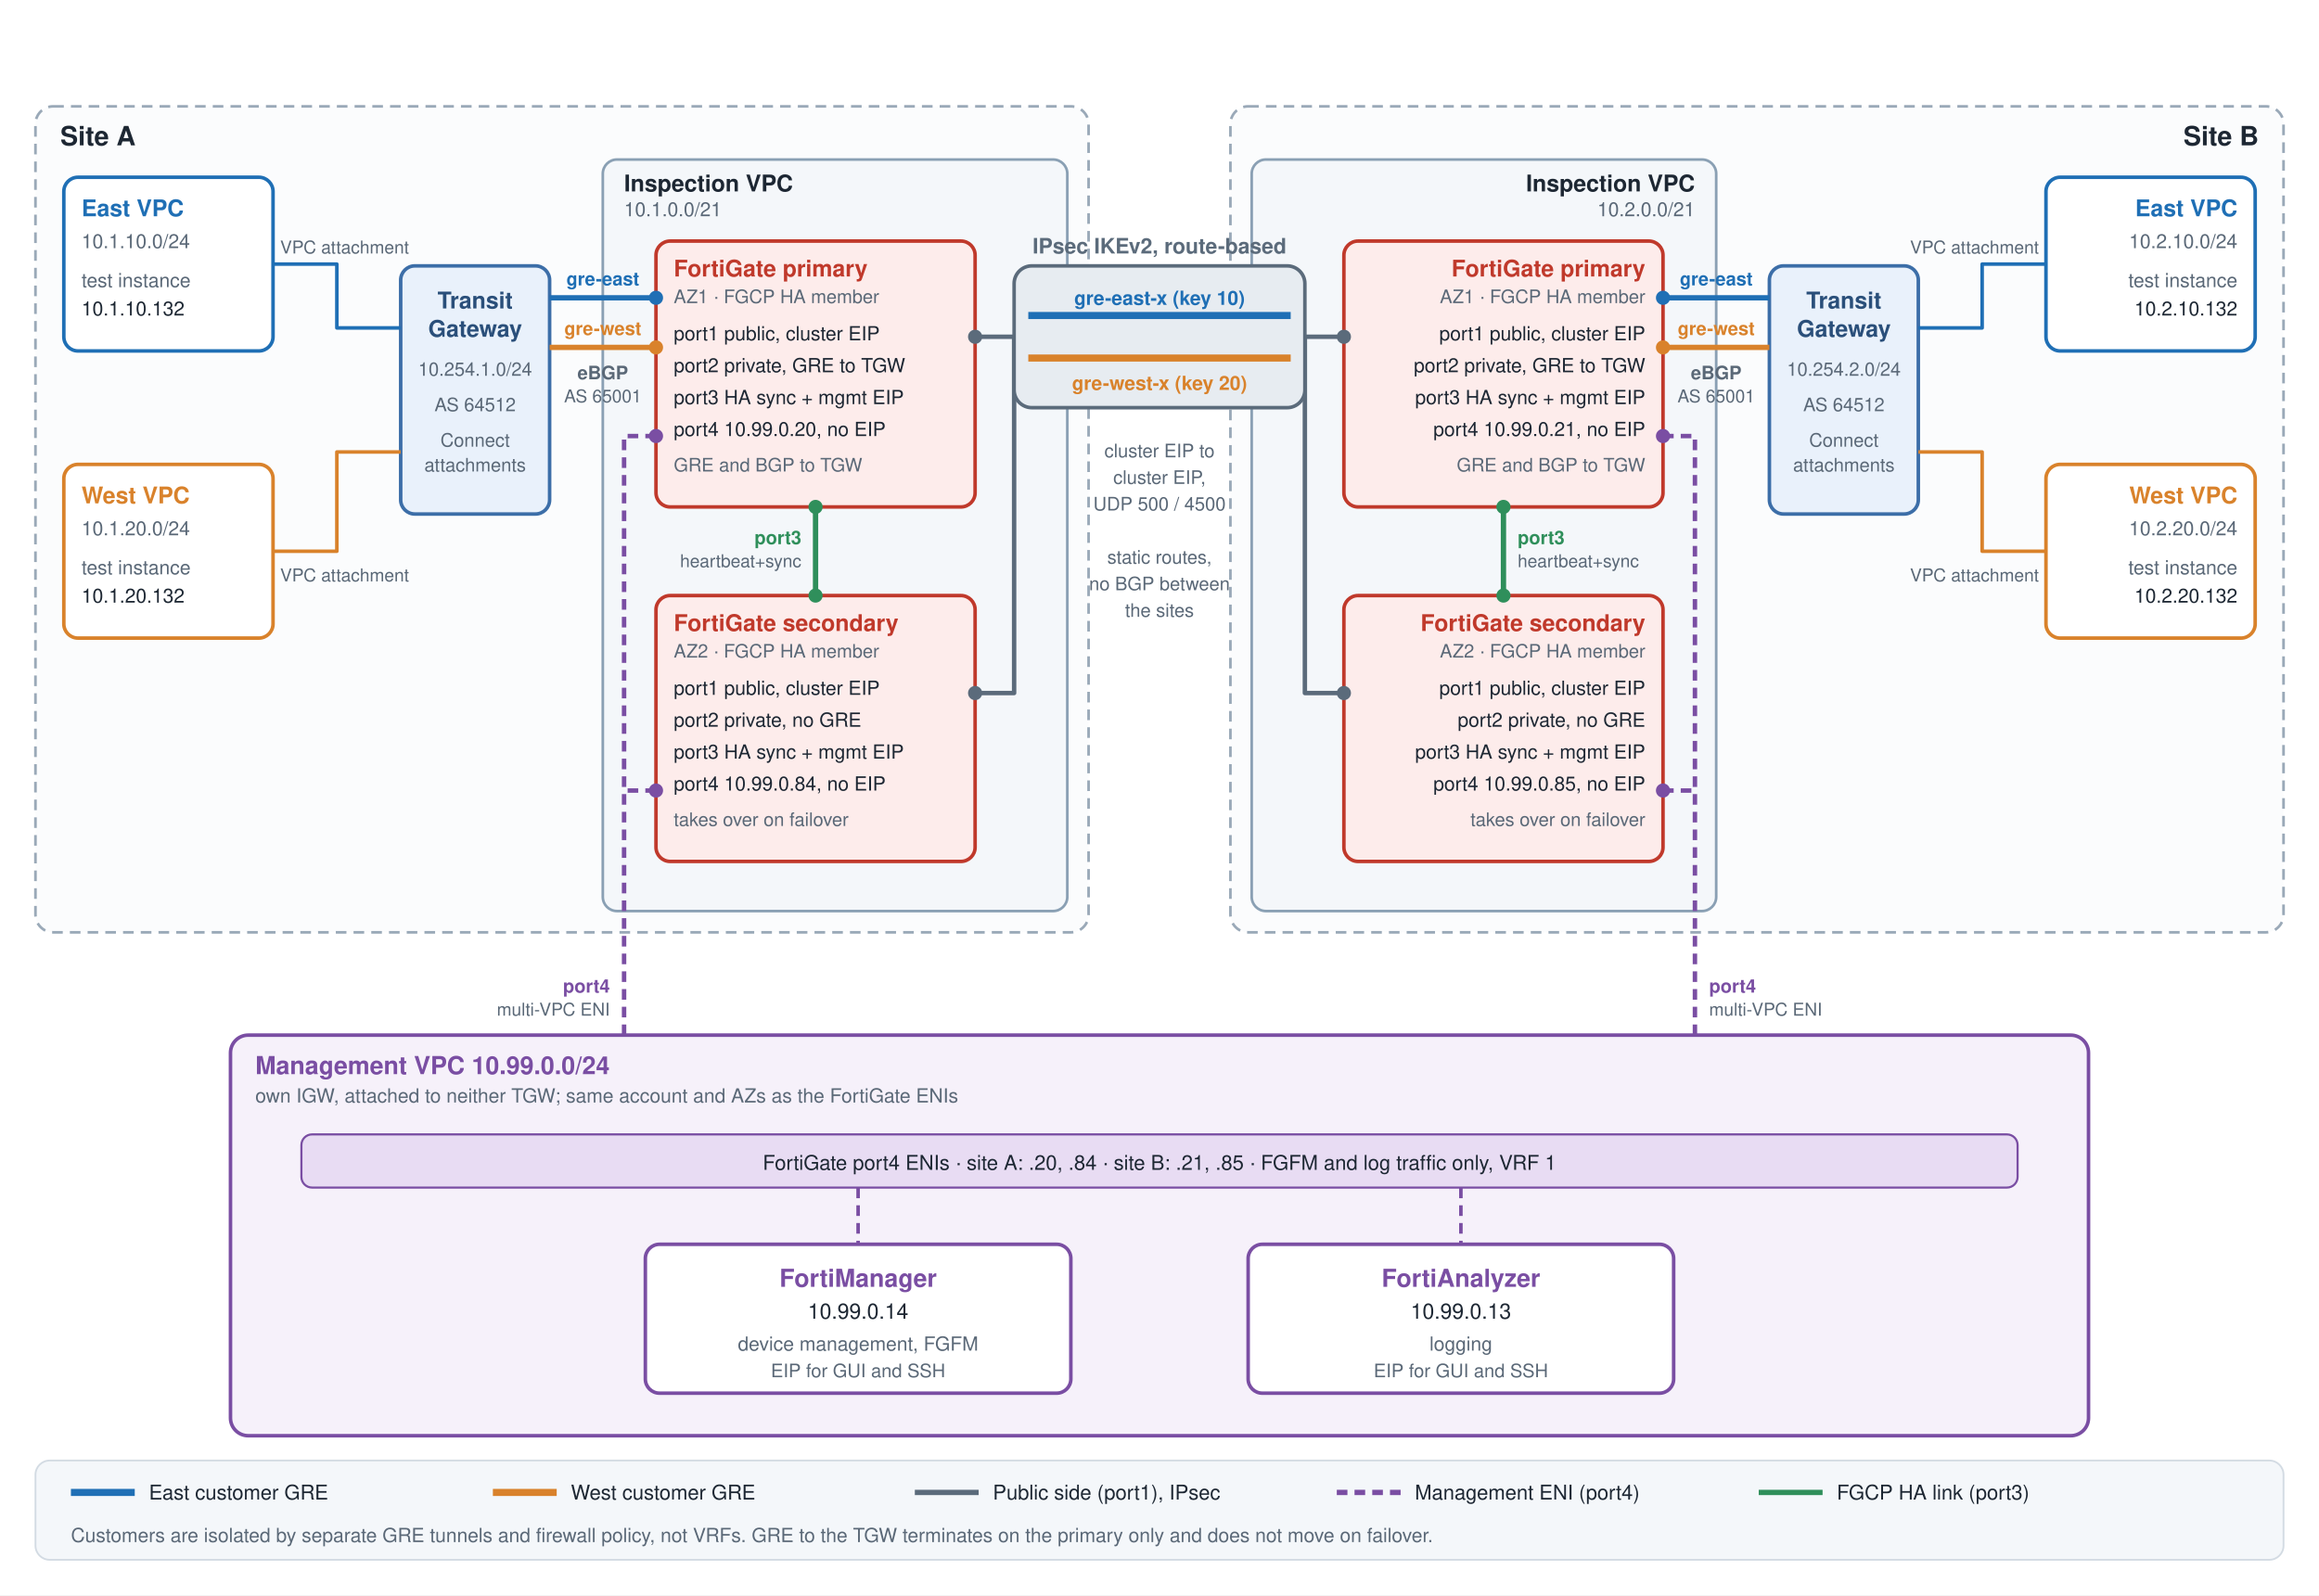
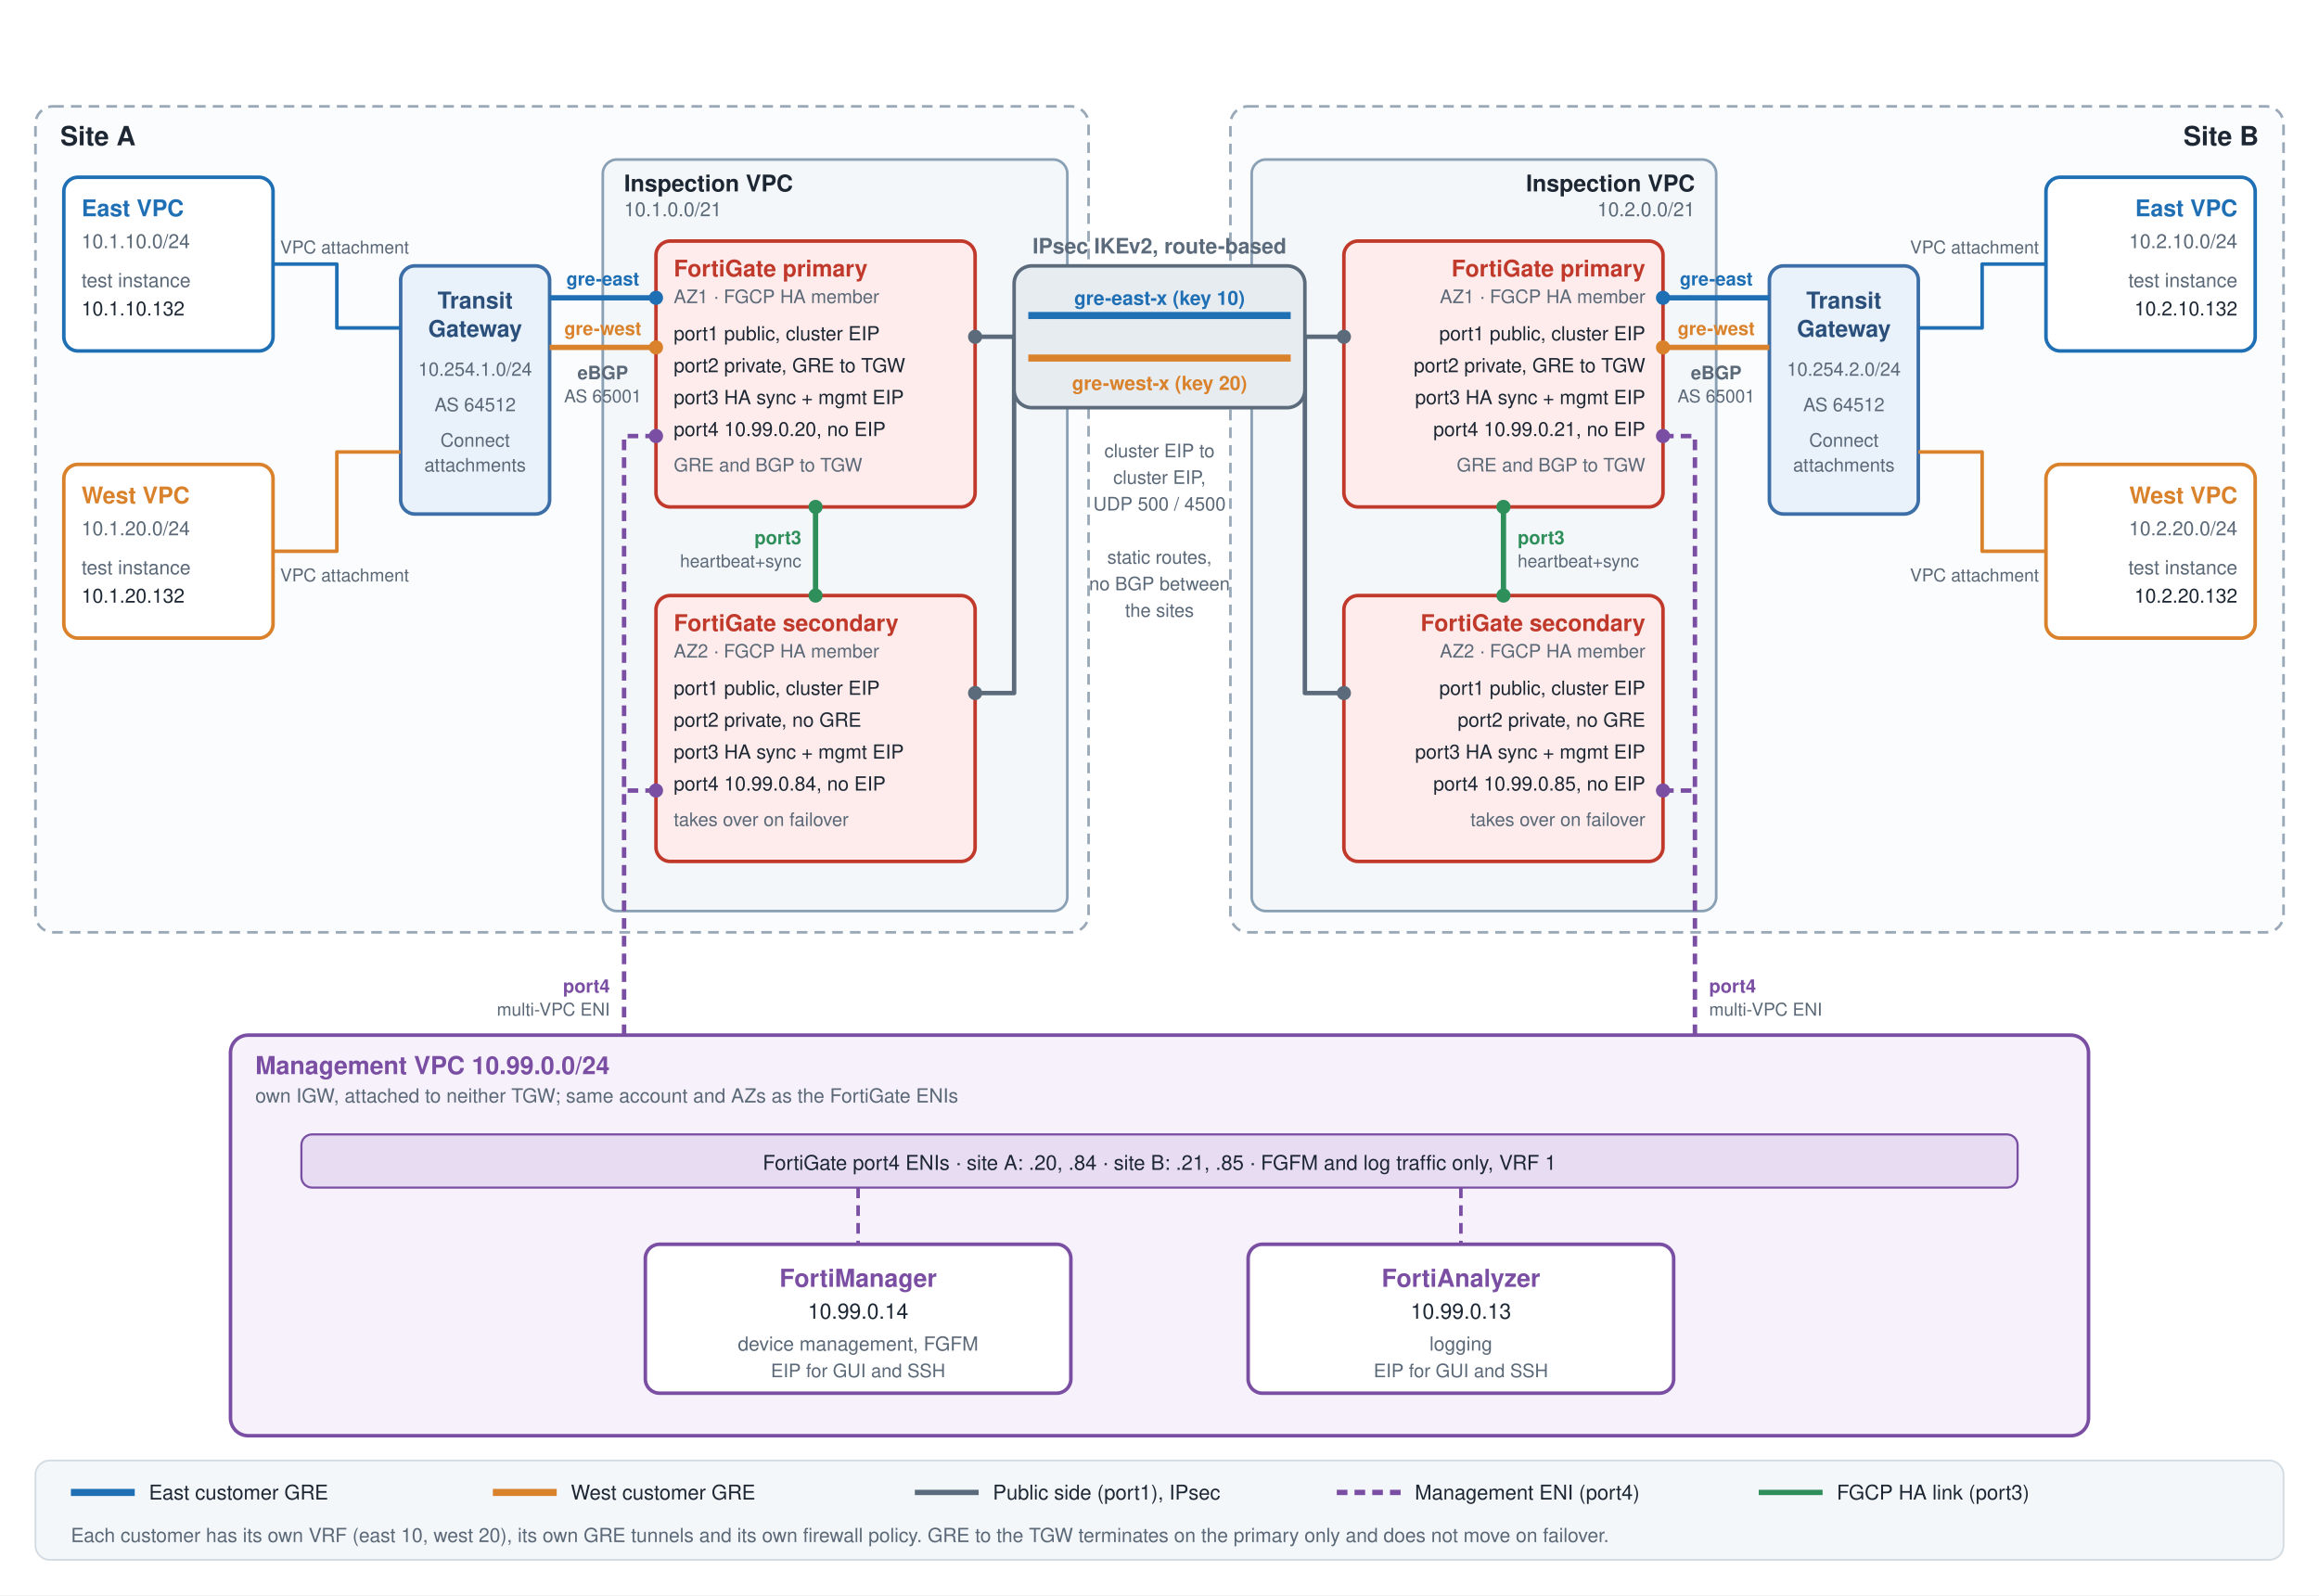
<svg xmlns="http://www.w3.org/2000/svg" viewBox="0 0 1308 900" width="1308" height="900" role="img" aria-labelledby="t d">
  <rect width="1308" height="900" fill="#ffffff" />
  <rect x="20" y="60" width="594" height="466" rx="10" fill="#fbfcfd" stroke="#9aa9b8" stroke-width="1.5" stroke-dasharray="6 4" />
  <text x="34" y="82" font-size="15" font-weight="700" fill="#1d2733" text-anchor="start" font-family="Helvetica, Arial, sans-serif">Site A</text>
  <rect x="36" y="100" width="118" height="98" rx="8" fill="#ffffff" stroke="#1f6fb5" stroke-width="2" />
  <text x="46" y="122" font-size="13" font-weight="700" fill="#1f6fb5" text-anchor="start" font-family="Helvetica, Arial, sans-serif">East VPC</text>
  <text x="46" y="140" font-size="11" font-weight="400" fill="#5a6877" text-anchor="start" font-family="Helvetica, Arial, sans-serif">10.1.10.0/24</text>
  <text x="46" y="162" font-size="11" font-weight="400" fill="#5a6877" text-anchor="start" font-family="Helvetica, Arial, sans-serif">test instance</text>
  <text x="46" y="178" font-size="11" font-weight="400" fill="#1d2733" text-anchor="start" font-family="Helvetica, Arial, sans-serif">10.1.10.132</text>
  <rect x="36" y="262" width="118" height="98" rx="8" fill="#ffffff" stroke="#d9822b" stroke-width="2" />
  <text x="46" y="284" font-size="13" font-weight="700" fill="#d9822b" text-anchor="start" font-family="Helvetica, Arial, sans-serif">West VPC</text>
  <text x="46" y="302" font-size="11" font-weight="400" fill="#5a6877" text-anchor="start" font-family="Helvetica, Arial, sans-serif">10.1.20.0/24</text>
  <text x="46" y="324" font-size="11" font-weight="400" fill="#5a6877" text-anchor="start" font-family="Helvetica, Arial, sans-serif">test instance</text>
  <text x="46" y="340" font-size="11" font-weight="400" fill="#1d2733" text-anchor="start" font-family="Helvetica, Arial, sans-serif">10.1.20.132</text>
  <rect x="226" y="150" width="84" height="140" rx="8" fill="#e9f1fb" stroke="#3c6ea8" stroke-width="2" />
  <text x="268" y="174" font-size="13" font-weight="700" fill="#2a4f7a" text-anchor="middle" font-family="Helvetica, Arial, sans-serif">Transit</text>
  <text x="268" y="190" font-size="13" font-weight="700" fill="#2a4f7a" text-anchor="middle" font-family="Helvetica, Arial, sans-serif">Gateway</text>
  <text x="268" y="212" font-size="10.5" font-weight="400" fill="#5a6877" text-anchor="middle" font-family="Helvetica, Arial, sans-serif">10.254.1.0/24</text>
  <text x="268" y="232" font-size="10.5" font-weight="400" fill="#5a6877" text-anchor="middle" font-family="Helvetica, Arial, sans-serif">AS 64512</text>
  <text x="268" y="252" font-size="10.5" font-weight="400" fill="#5a6877" text-anchor="middle" font-family="Helvetica, Arial, sans-serif">Connect</text>
  <text x="268" y="266" font-size="10.5" font-weight="400" fill="#5a6877" text-anchor="middle" font-family="Helvetica, Arial, sans-serif">attachments</text>
  <polyline points="154,149 190,149 190,185 226,185" fill="none" stroke="#1f6fb5" stroke-width="2" stroke-linejoin="round" />
  <polyline points="154,311 190,311 190,255 226,255" fill="none" stroke="#d9822b" stroke-width="2" stroke-linejoin="round" />
  <text x="158" y="143" font-size="10" font-weight="400" fill="#5a6877" text-anchor="start" font-family="Helvetica, Arial, sans-serif">VPC attachment</text>
  <text x="158" y="328" font-size="10" font-weight="400" fill="#5a6877" text-anchor="start" font-family="Helvetica, Arial, sans-serif">VPC attachment</text>
  <rect x="340" y="90" width="262" height="424" rx="8" fill="#f4f7fa" stroke="#8aa0b4" stroke-width="1.5" />
  <text x="352" y="108" font-size="13" font-weight="700" fill="#1d2733" text-anchor="start" font-family="Helvetica, Arial, sans-serif">Inspection VPC</text>
  <text x="352" y="122" font-size="11" font-weight="400" fill="#5a6877" text-anchor="start" font-family="Helvetica, Arial, sans-serif">10.1.0.0/21</text>
  <rect x="370" y="136" width="180" height="150" rx="8" fill="#fdeceb" stroke="#c0392b" stroke-width="2" />
  <text x="380" y="156" font-size="13" font-weight="700" fill="#c0392b" text-anchor="start" font-family="Helvetica, Arial, sans-serif">FortiGate primary</text>
  <text x="380" y="171" font-size="10.5" font-weight="400" fill="#5a6877" text-anchor="start" font-family="Helvetica, Arial, sans-serif">AZ1  ·  FGCP HA member</text>
  <text x="380" y="192" font-size="11" font-weight="400" fill="#1d2733" text-anchor="start" font-family="Helvetica, Arial, sans-serif">port1  public, cluster EIP</text>
  <text x="380" y="210" font-size="11" font-weight="400" fill="#1d2733" text-anchor="start" font-family="Helvetica, Arial, sans-serif">port2  private, GRE to TGW</text>
  <text x="380" y="228" font-size="11" font-weight="400" fill="#1d2733" text-anchor="start" font-family="Helvetica, Arial, sans-serif">port3  HA sync + mgmt EIP</text>
  <text x="380" y="246" font-size="11" font-weight="400" fill="#1d2733" text-anchor="start" font-family="Helvetica, Arial, sans-serif">port4  10.99.0.20, no EIP</text>
  <text x="380" y="266" font-size="10.5" font-weight="400" fill="#5a6877" text-anchor="start" font-family="Helvetica, Arial, sans-serif">GRE and BGP to TGW</text>
  <rect x="370" y="336" width="180" height="150" rx="8" fill="#fdeceb" stroke="#c0392b" stroke-width="2" />
  <text x="380" y="356" font-size="13" font-weight="700" fill="#c0392b" text-anchor="start" font-family="Helvetica, Arial, sans-serif">FortiGate secondary</text>
  <text x="380" y="371" font-size="10.5" font-weight="400" fill="#5a6877" text-anchor="start" font-family="Helvetica, Arial, sans-serif">AZ2  ·  FGCP HA member</text>
  <text x="380" y="392" font-size="11" font-weight="400" fill="#1d2733" text-anchor="start" font-family="Helvetica, Arial, sans-serif">port1  public, cluster EIP</text>
  <text x="380" y="410" font-size="11" font-weight="400" fill="#1d2733" text-anchor="start" font-family="Helvetica, Arial, sans-serif">port2  private, no GRE</text>
  <text x="380" y="428" font-size="11" font-weight="400" fill="#1d2733" text-anchor="start" font-family="Helvetica, Arial, sans-serif">port3  HA sync + mgmt EIP</text>
  <text x="380" y="446" font-size="11" font-weight="400" fill="#1d2733" text-anchor="start" font-family="Helvetica, Arial, sans-serif">port4  10.99.0.84, no EIP</text>
  <text x="380" y="466" font-size="10.5" font-weight="400" fill="#5a6877" text-anchor="start" font-family="Helvetica, Arial, sans-serif">takes over on failover</text>
  <polyline points="310,168 370,168" fill="none" stroke="#1f6fb5" stroke-width="3" stroke-linejoin="round" />
  <polyline points="310,196 370,196" fill="none" stroke="#d9822b" stroke-width="3" stroke-linejoin="round" />
  <text x="340" y="161" font-size="10.5" font-weight="700" fill="#1f6fb5" text-anchor="middle" font-family="Helvetica, Arial, sans-serif">gre-east</text>
  <text x="340" y="189" font-size="10.5" font-weight="700" fill="#d9822b" text-anchor="middle" font-family="Helvetica, Arial, sans-serif">gre-west</text>
  <text x="340" y="214" font-size="10.5" font-weight="700" fill="#5a6877" text-anchor="middle" font-family="Helvetica, Arial, sans-serif">eBGP</text>
  <text x="340" y="227" font-size="10" font-weight="400" fill="#5a6877" text-anchor="middle" font-family="Helvetica, Arial, sans-serif">AS 65001</text>
  <circle cx="370" cy="168" r="4" fill="#1f6fb5" />
  <circle cx="370" cy="196" r="4" fill="#d9822b" />
  <polyline points="460,286 460,336" fill="none" stroke="#2f8f5b" stroke-width="3" stroke-linejoin="round" />
  <circle cx="460" cy="286" r="4" fill="#2f8f5b" />
  <circle cx="460" cy="336" r="4" fill="#2f8f5b" />
  <text x="452" y="307" font-size="10.5" font-weight="700" fill="#2f8f5b" text-anchor="end" font-family="Helvetica, Arial, sans-serif">port3</text>
  <text x="452" y="320" font-size="10" font-weight="400" fill="#5a6877" text-anchor="end" font-family="Helvetica, Arial, sans-serif">heartbeat+sync</text>
  <polyline points="550,190 572,190 572,391 550,391" fill="none" stroke="#5b6b7b" stroke-width="2.5" stroke-linejoin="round" />
  <circle cx="550" cy="190" r="4" fill="#5b6b7b" />
  <circle cx="550" cy="391" r="4" fill="#5b6b7b" />
  <polyline points="370,246 352,246 352,584" fill="none" stroke="#7a4ea3" stroke-width="2.5" stroke-linejoin="round" stroke-dasharray="6 4" />
  <polyline points="370,446 352,446" fill="none" stroke="#7a4ea3" stroke-width="2.5" stroke-linejoin="round" stroke-dasharray="6 4" />
  <circle cx="370" cy="246" r="4" fill="#7a4ea3" />
  <circle cx="370" cy="446" r="4" fill="#7a4ea3" />
  <text x="344" y="560" font-size="10.5" font-weight="700" fill="#7a4ea3" text-anchor="end" font-family="Helvetica, Arial, sans-serif">port4</text>
  <text x="344" y="573" font-size="10" font-weight="400" fill="#5a6877" text-anchor="end" font-family="Helvetica, Arial, sans-serif">multi-VPC ENI</text>
  <rect x="694" y="60" width="594" height="466" rx="10" fill="#fbfcfd" stroke="#9aa9b8" stroke-width="1.5" stroke-dasharray="6 4" />
  <text x="1274" y="82" font-size="15" font-weight="700" fill="#1d2733" text-anchor="end" font-family="Helvetica, Arial, sans-serif">Site B</text>
  <rect x="1154" y="100" width="118" height="98" rx="8" fill="#ffffff" stroke="#1f6fb5" stroke-width="2" />
  <text x="1262" y="122" font-size="13" font-weight="700" fill="#1f6fb5" text-anchor="end" font-family="Helvetica, Arial, sans-serif">East VPC</text>
  <text x="1262" y="140" font-size="11" font-weight="400" fill="#5a6877" text-anchor="end" font-family="Helvetica, Arial, sans-serif">10.2.10.0/24</text>
  <text x="1262" y="162" font-size="11" font-weight="400" fill="#5a6877" text-anchor="end" font-family="Helvetica, Arial, sans-serif">test instance</text>
  <text x="1262" y="178" font-size="11" font-weight="400" fill="#1d2733" text-anchor="end" font-family="Helvetica, Arial, sans-serif">10.2.10.132</text>
  <rect x="1154" y="262" width="118" height="98" rx="8" fill="#ffffff" stroke="#d9822b" stroke-width="2" />
  <text x="1262" y="284" font-size="13" font-weight="700" fill="#d9822b" text-anchor="end" font-family="Helvetica, Arial, sans-serif">West VPC</text>
  <text x="1262" y="302" font-size="11" font-weight="400" fill="#5a6877" text-anchor="end" font-family="Helvetica, Arial, sans-serif">10.2.20.0/24</text>
  <text x="1262" y="324" font-size="11" font-weight="400" fill="#5a6877" text-anchor="end" font-family="Helvetica, Arial, sans-serif">test instance</text>
  <text x="1262" y="340" font-size="11" font-weight="400" fill="#1d2733" text-anchor="end" font-family="Helvetica, Arial, sans-serif">10.2.20.132</text>
  <rect x="998" y="150" width="84" height="140" rx="8" fill="#e9f1fb" stroke="#3c6ea8" stroke-width="2" />
  <text x="1040" y="174" font-size="13" font-weight="700" fill="#2a4f7a" text-anchor="middle" font-family="Helvetica, Arial, sans-serif">Transit</text>
  <text x="1040" y="190" font-size="13" font-weight="700" fill="#2a4f7a" text-anchor="middle" font-family="Helvetica, Arial, sans-serif">Gateway</text>
  <text x="1040" y="212" font-size="10.5" font-weight="400" fill="#5a6877" text-anchor="middle" font-family="Helvetica, Arial, sans-serif">10.254.2.0/24</text>
  <text x="1040" y="232" font-size="10.5" font-weight="400" fill="#5a6877" text-anchor="middle" font-family="Helvetica, Arial, sans-serif">AS 64512</text>
  <text x="1040" y="252" font-size="10.5" font-weight="400" fill="#5a6877" text-anchor="middle" font-family="Helvetica, Arial, sans-serif">Connect</text>
  <text x="1040" y="266" font-size="10.5" font-weight="400" fill="#5a6877" text-anchor="middle" font-family="Helvetica, Arial, sans-serif">attachments</text>
  <polyline points="1154,149 1118,149 1118,185 1082,185" fill="none" stroke="#1f6fb5" stroke-width="2" stroke-linejoin="round" />
  <polyline points="1154,311 1118,311 1118,255 1082,255" fill="none" stroke="#d9822b" stroke-width="2" stroke-linejoin="round" />
  <text x="1150" y="143" font-size="10" font-weight="400" fill="#5a6877" text-anchor="end" font-family="Helvetica, Arial, sans-serif">VPC attachment</text>
  <text x="1150" y="328" font-size="10" font-weight="400" fill="#5a6877" text-anchor="end" font-family="Helvetica, Arial, sans-serif">VPC attachment</text>
  <rect x="706" y="90" width="262" height="424" rx="8" fill="#f4f7fa" stroke="#8aa0b4" stroke-width="1.5" />
  <text x="956" y="108" font-size="13" font-weight="700" fill="#1d2733" text-anchor="end" font-family="Helvetica, Arial, sans-serif">Inspection VPC</text>
  <text x="956" y="122" font-size="11" font-weight="400" fill="#5a6877" text-anchor="end" font-family="Helvetica, Arial, sans-serif">10.2.0.0/21</text>
  <rect x="758" y="136" width="180" height="150" rx="8" fill="#fdeceb" stroke="#c0392b" stroke-width="2" />
  <text x="928" y="156" font-size="13" font-weight="700" fill="#c0392b" text-anchor="end" font-family="Helvetica, Arial, sans-serif">FortiGate primary</text>
  <text x="928" y="171" font-size="10.5" font-weight="400" fill="#5a6877" text-anchor="end" font-family="Helvetica, Arial, sans-serif">AZ1  ·  FGCP HA member</text>
  <text x="928" y="192" font-size="11" font-weight="400" fill="#1d2733" text-anchor="end" font-family="Helvetica, Arial, sans-serif">port1  public, cluster EIP</text>
  <text x="928" y="210" font-size="11" font-weight="400" fill="#1d2733" text-anchor="end" font-family="Helvetica, Arial, sans-serif">port2  private, GRE to TGW</text>
  <text x="928" y="228" font-size="11" font-weight="400" fill="#1d2733" text-anchor="end" font-family="Helvetica, Arial, sans-serif">port3  HA sync + mgmt EIP</text>
  <text x="928" y="246" font-size="11" font-weight="400" fill="#1d2733" text-anchor="end" font-family="Helvetica, Arial, sans-serif">port4  10.99.0.21, no EIP</text>
  <text x="928" y="266" font-size="10.5" font-weight="400" fill="#5a6877" text-anchor="end" font-family="Helvetica, Arial, sans-serif">GRE and BGP to TGW</text>
  <rect x="758" y="336" width="180" height="150" rx="8" fill="#fdeceb" stroke="#c0392b" stroke-width="2" />
  <text x="928" y="356" font-size="13" font-weight="700" fill="#c0392b" text-anchor="end" font-family="Helvetica, Arial, sans-serif">FortiGate secondary</text>
  <text x="928" y="371" font-size="10.5" font-weight="400" fill="#5a6877" text-anchor="end" font-family="Helvetica, Arial, sans-serif">AZ2  ·  FGCP HA member</text>
  <text x="928" y="392" font-size="11" font-weight="400" fill="#1d2733" text-anchor="end" font-family="Helvetica, Arial, sans-serif">port1  public, cluster EIP</text>
  <text x="928" y="410" font-size="11" font-weight="400" fill="#1d2733" text-anchor="end" font-family="Helvetica, Arial, sans-serif">port2  private, no GRE</text>
  <text x="928" y="428" font-size="11" font-weight="400" fill="#1d2733" text-anchor="end" font-family="Helvetica, Arial, sans-serif">port3  HA sync + mgmt EIP</text>
  <text x="928" y="446" font-size="11" font-weight="400" fill="#1d2733" text-anchor="end" font-family="Helvetica, Arial, sans-serif">port4  10.99.0.85, no EIP</text>
  <text x="928" y="466" font-size="10.5" font-weight="400" fill="#5a6877" text-anchor="end" font-family="Helvetica, Arial, sans-serif">takes over on failover</text>
  <polyline points="998,168 938,168" fill="none" stroke="#1f6fb5" stroke-width="3" stroke-linejoin="round" />
  <polyline points="998,196 938,196" fill="none" stroke="#d9822b" stroke-width="3" stroke-linejoin="round" />
  <text x="968" y="161" font-size="10.5" font-weight="700" fill="#1f6fb5" text-anchor="middle" font-family="Helvetica, Arial, sans-serif">gre-east</text>
  <text x="968" y="189" font-size="10.5" font-weight="700" fill="#d9822b" text-anchor="middle" font-family="Helvetica, Arial, sans-serif">gre-west</text>
  <text x="968" y="214" font-size="10.5" font-weight="700" fill="#5a6877" text-anchor="middle" font-family="Helvetica, Arial, sans-serif">eBGP</text>
  <text x="968" y="227" font-size="10" font-weight="400" fill="#5a6877" text-anchor="middle" font-family="Helvetica, Arial, sans-serif">AS 65001</text>
  <circle cx="938" cy="168" r="4" fill="#1f6fb5" />
  <circle cx="938" cy="196" r="4" fill="#d9822b" />
  <polyline points="848,286 848,336" fill="none" stroke="#2f8f5b" stroke-width="3" stroke-linejoin="round" />
  <circle cx="848" cy="286" r="4" fill="#2f8f5b" />
  <circle cx="848" cy="336" r="4" fill="#2f8f5b" />
  <text x="856" y="307" font-size="10.5" font-weight="700" fill="#2f8f5b" text-anchor="start" font-family="Helvetica, Arial, sans-serif">port3</text>
  <text x="856" y="320" font-size="10" font-weight="400" fill="#5a6877" text-anchor="start" font-family="Helvetica, Arial, sans-serif">heartbeat+sync</text>
  <polyline points="758,190 736,190 736,391 758,391" fill="none" stroke="#5b6b7b" stroke-width="2.5" stroke-linejoin="round" />
  <circle cx="758" cy="190" r="4" fill="#5b6b7b" />
  <circle cx="758" cy="391" r="4" fill="#5b6b7b" />
  <polyline points="938,246 956,246 956,584" fill="none" stroke="#7a4ea3" stroke-width="2.5" stroke-linejoin="round" stroke-dasharray="6 4" />
  <polyline points="938,446 956,446" fill="none" stroke="#7a4ea3" stroke-width="2.5" stroke-linejoin="round" stroke-dasharray="6 4" />
  <circle cx="938" cy="246" r="4" fill="#7a4ea3" />
  <circle cx="938" cy="446" r="4" fill="#7a4ea3" />
  <text x="964" y="560" font-size="10.5" font-weight="700" fill="#7a4ea3" text-anchor="start" font-family="Helvetica, Arial, sans-serif">port4</text>
  <text x="964" y="573" font-size="10" font-weight="400" fill="#5a6877" text-anchor="start" font-family="Helvetica, Arial, sans-serif">multi-VPC ENI</text>
  <rect x="572" y="150" width="164" height="80" rx="10" fill="#e7ecf1" stroke="#5b6b7b" stroke-width="2" />
  <text x="654.0" y="143" font-size="12" font-weight="700" fill="#5b6b7b" text-anchor="middle" font-family="Helvetica, Arial, sans-serif">IPsec  IKEv2, route-based</text>
  <line x1="580" y1="178" x2="728" y2="178" stroke="#1f6fb5" stroke-width="4" />
  <line x1="580" y1="202" x2="728" y2="202" stroke="#d9822b" stroke-width="4" />
  <text x="654.0" y="172" font-size="11" font-weight="700" fill="#1f6fb5" text-anchor="middle" font-family="Helvetica, Arial, sans-serif">gre-east-x  (key 10)</text>
  <text x="654.0" y="220" font-size="11" font-weight="700" fill="#d9822b" text-anchor="middle" font-family="Helvetica, Arial, sans-serif">gre-west-x  (key 20)</text>
  <text x="654.0" y="258" font-size="10.5" font-weight="400" fill="#5a6877" text-anchor="middle" font-family="Helvetica, Arial, sans-serif">cluster EIP to</text>
  <text x="654.0" y="273" font-size="10.5" font-weight="400" fill="#5a6877" text-anchor="middle" font-family="Helvetica, Arial, sans-serif">cluster EIP,</text>
  <text x="654.0" y="288" font-size="10.5" font-weight="400" fill="#5a6877" text-anchor="middle" font-family="Helvetica, Arial, sans-serif">UDP 500 / 4500</text>
  <text x="654.0" y="318" font-size="10.5" font-weight="400" fill="#5a6877" text-anchor="middle" font-family="Helvetica, Arial, sans-serif">static routes,</text>
  <text x="654.0" y="333" font-size="10.5" font-weight="400" fill="#5a6877" text-anchor="middle" font-family="Helvetica, Arial, sans-serif">no BGP between</text>
  <text x="654.0" y="348" font-size="10.5" font-weight="400" fill="#5a6877" text-anchor="middle" font-family="Helvetica, Arial, sans-serif">the sites</text>
  <rect x="130" y="584" width="1048" height="226" rx="10" fill="#f6f1fa" stroke="#7a4ea3" stroke-width="2" />
  <text x="144" y="606" font-size="14" font-weight="700" fill="#7a4ea3" text-anchor="start" font-family="Helvetica, Arial, sans-serif">Management VPC  10.99.0.0/24</text>
  <text x="144" y="622" font-size="11" font-weight="400" fill="#5a6877" text-anchor="start" font-family="Helvetica, Arial, sans-serif">own IGW, attached to neither TGW; same account and AZs as the FortiGate ENIs</text>
  <rect x="170" y="640" width="968" height="30" rx="6" fill="#e8dcf3" stroke="#7a4ea3" stroke-width="1.2" />
  <text x="654.0" y="660" font-size="11.5" font-weight="400" fill="#1d2733" text-anchor="middle" font-family="Helvetica, Arial, sans-serif">FortiGate port4 ENIs  ·  site A: .20, .84  ·  site B: .21, .85  ·  FGFM and log traffic only, VRF 1</text>
  <rect x="364.0" y="702" width="240" height="84" rx="8" fill="#ffffff" stroke="#7a4ea3" stroke-width="2" />
  <text x="484.0" y="726" font-size="14" font-weight="700" fill="#7a4ea3" text-anchor="middle" font-family="Helvetica, Arial, sans-serif">FortiManager</text>
  <text x="484.0" y="744" font-size="12" font-weight="400" fill="#1d2733" text-anchor="middle" font-family="Helvetica, Arial, sans-serif">10.99.0.14</text>
  <text x="484.0" y="762" font-size="11" font-weight="400" fill="#5a6877" text-anchor="middle" font-family="Helvetica, Arial, sans-serif">device management, FGFM</text>
  <text x="484.0" y="777" font-size="10.5" font-weight="400" fill="#5a6877" text-anchor="middle" font-family="Helvetica, Arial, sans-serif">EIP for GUI and SSH</text>
  <line x1="484.0" y1="670" x2="484.0" y2="702" stroke="#7a4ea3" stroke-width="2" stroke-dasharray="6 4" />
  <rect x="704.0" y="702" width="240" height="84" rx="8" fill="#ffffff" stroke="#7a4ea3" stroke-width="2" />
  <text x="824.0" y="726" font-size="14" font-weight="700" fill="#7a4ea3" text-anchor="middle" font-family="Helvetica, Arial, sans-serif">FortiAnalyzer</text>
  <text x="824.0" y="744" font-size="12" font-weight="400" fill="#1d2733" text-anchor="middle" font-family="Helvetica, Arial, sans-serif">10.99.0.13</text>
  <text x="824.0" y="762" font-size="11" font-weight="400" fill="#5a6877" text-anchor="middle" font-family="Helvetica, Arial, sans-serif">logging</text>
  <text x="824.0" y="777" font-size="10.5" font-weight="400" fill="#5a6877" text-anchor="middle" font-family="Helvetica, Arial, sans-serif">EIP for GUI and SSH</text>
  <line x1="824.0" y1="670" x2="824.0" y2="702" stroke="#7a4ea3" stroke-width="2" stroke-dasharray="6 4" />
  <rect x="20" y="824" width="1268" height="56" rx="8" fill="#f4f7fa" stroke="#d3dbe3" />
  <line x1="40" y1="842" x2="76" y2="842" stroke="#1f6fb5" stroke-width="4" />
  <text x="84" y="846" font-size="11.5" font-weight="400" fill="#1d2733" text-anchor="start" font-family="Helvetica, Arial, sans-serif">East customer GRE</text>
  <line x1="278" y1="842" x2="314" y2="842" stroke="#d9822b" stroke-width="4" />
  <text x="322" y="846" font-size="11.5" font-weight="400" fill="#1d2733" text-anchor="start" font-family="Helvetica, Arial, sans-serif">West customer GRE</text>
  <line x1="516" y1="842" x2="552" y2="842" stroke="#5b6b7b" stroke-width="3" />
  <text x="560" y="846" font-size="11.5" font-weight="400" fill="#1d2733" text-anchor="start" font-family="Helvetica, Arial, sans-serif">Public side (port1), IPsec</text>
  <line x1="754" y1="842" x2="790" y2="842" stroke="#7a4ea3" stroke-width="3" stroke-dasharray="6 4" />
  <text x="798" y="846" font-size="11.5" font-weight="400" fill="#1d2733" text-anchor="start" font-family="Helvetica, Arial, sans-serif">Management ENI (port4)</text>
  <line x1="992" y1="842" x2="1028" y2="842" stroke="#2f8f5b" stroke-width="3" />
  <text x="1036" y="846" font-size="11.5" font-weight="400" fill="#1d2733" text-anchor="start" font-family="Helvetica, Arial, sans-serif">FGCP HA link (port3)</text>
-   <text x="40" y="870" font-size="11" font-weight="400" fill="#5a6877" text-anchor="start" font-family="Helvetica, Arial, sans-serif">Customers are isolated by separate GRE tunnels and firewall policy, not VRFs.  GRE to the TGW terminates on the primary only and does not move on failover.</text>
+   <text x="40" y="870" font-size="11" font-weight="400" fill="#5a6877" text-anchor="start" font-family="Helvetica, Arial, sans-serif">Each customer has its own VRF (east 10, west 20), its own GRE tunnels and its own firewall policy.  GRE to the TGW terminates on the primary only and does not move on failover.</text>
</svg>
